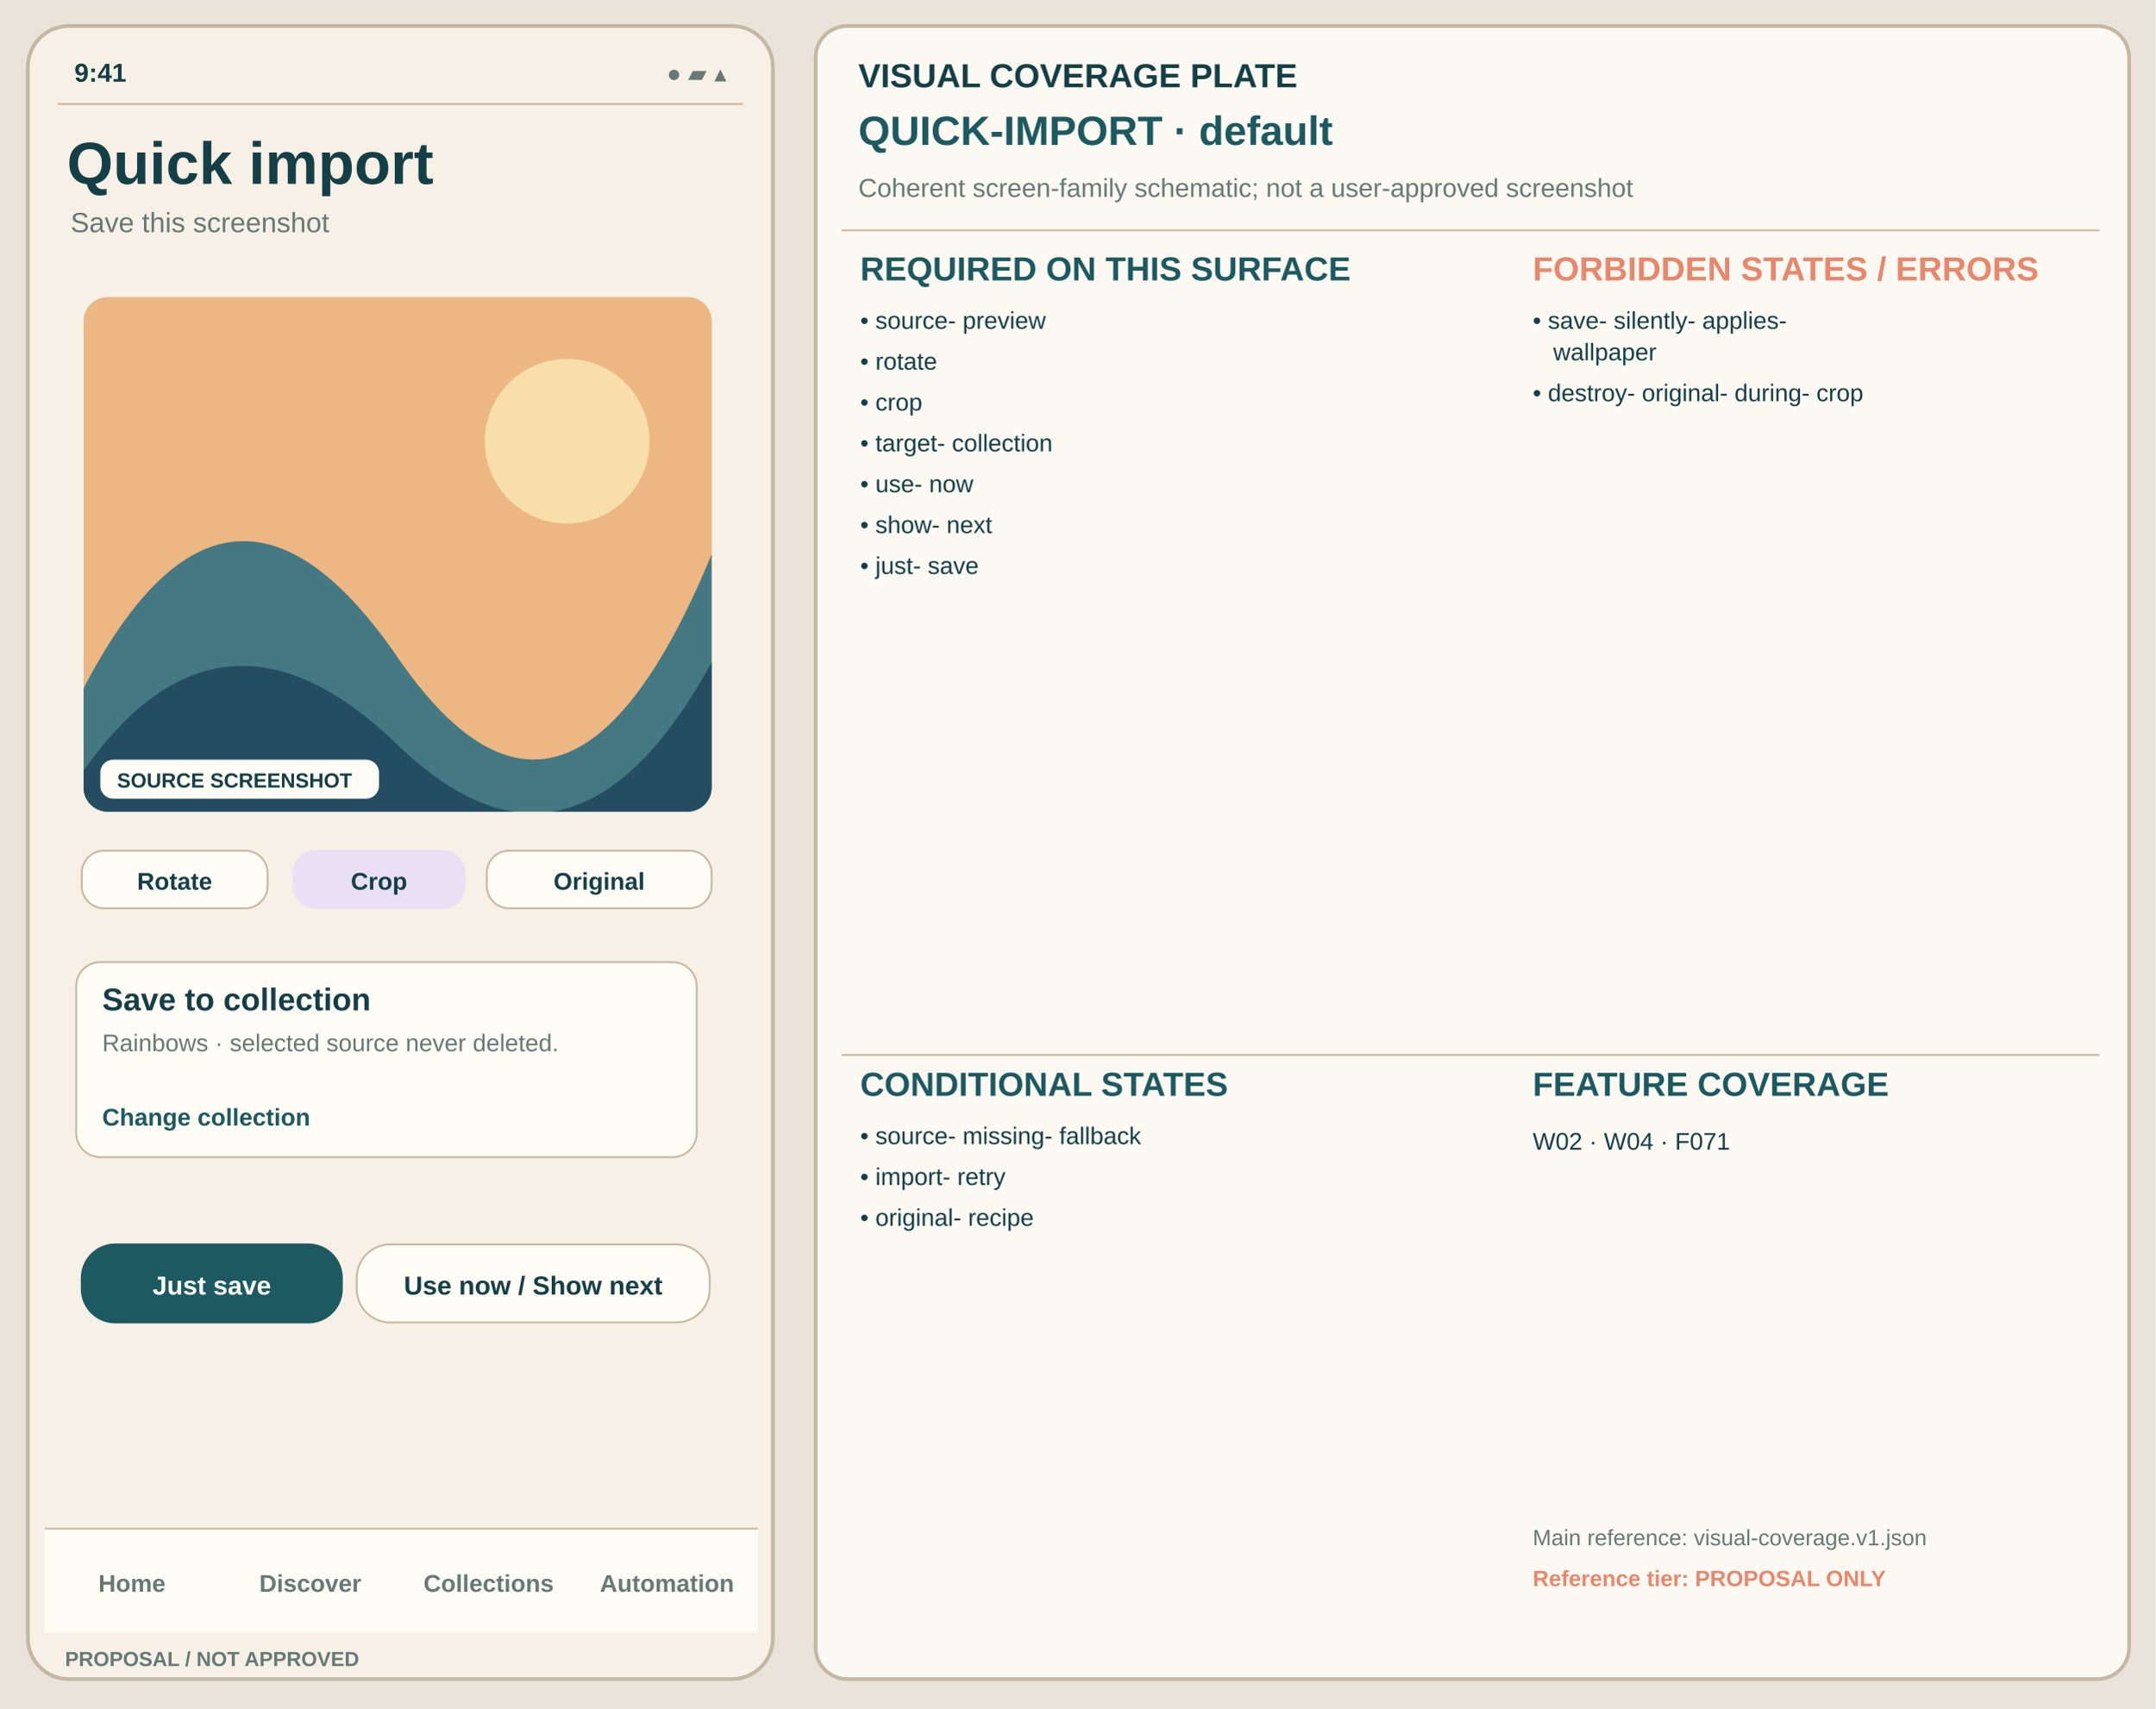
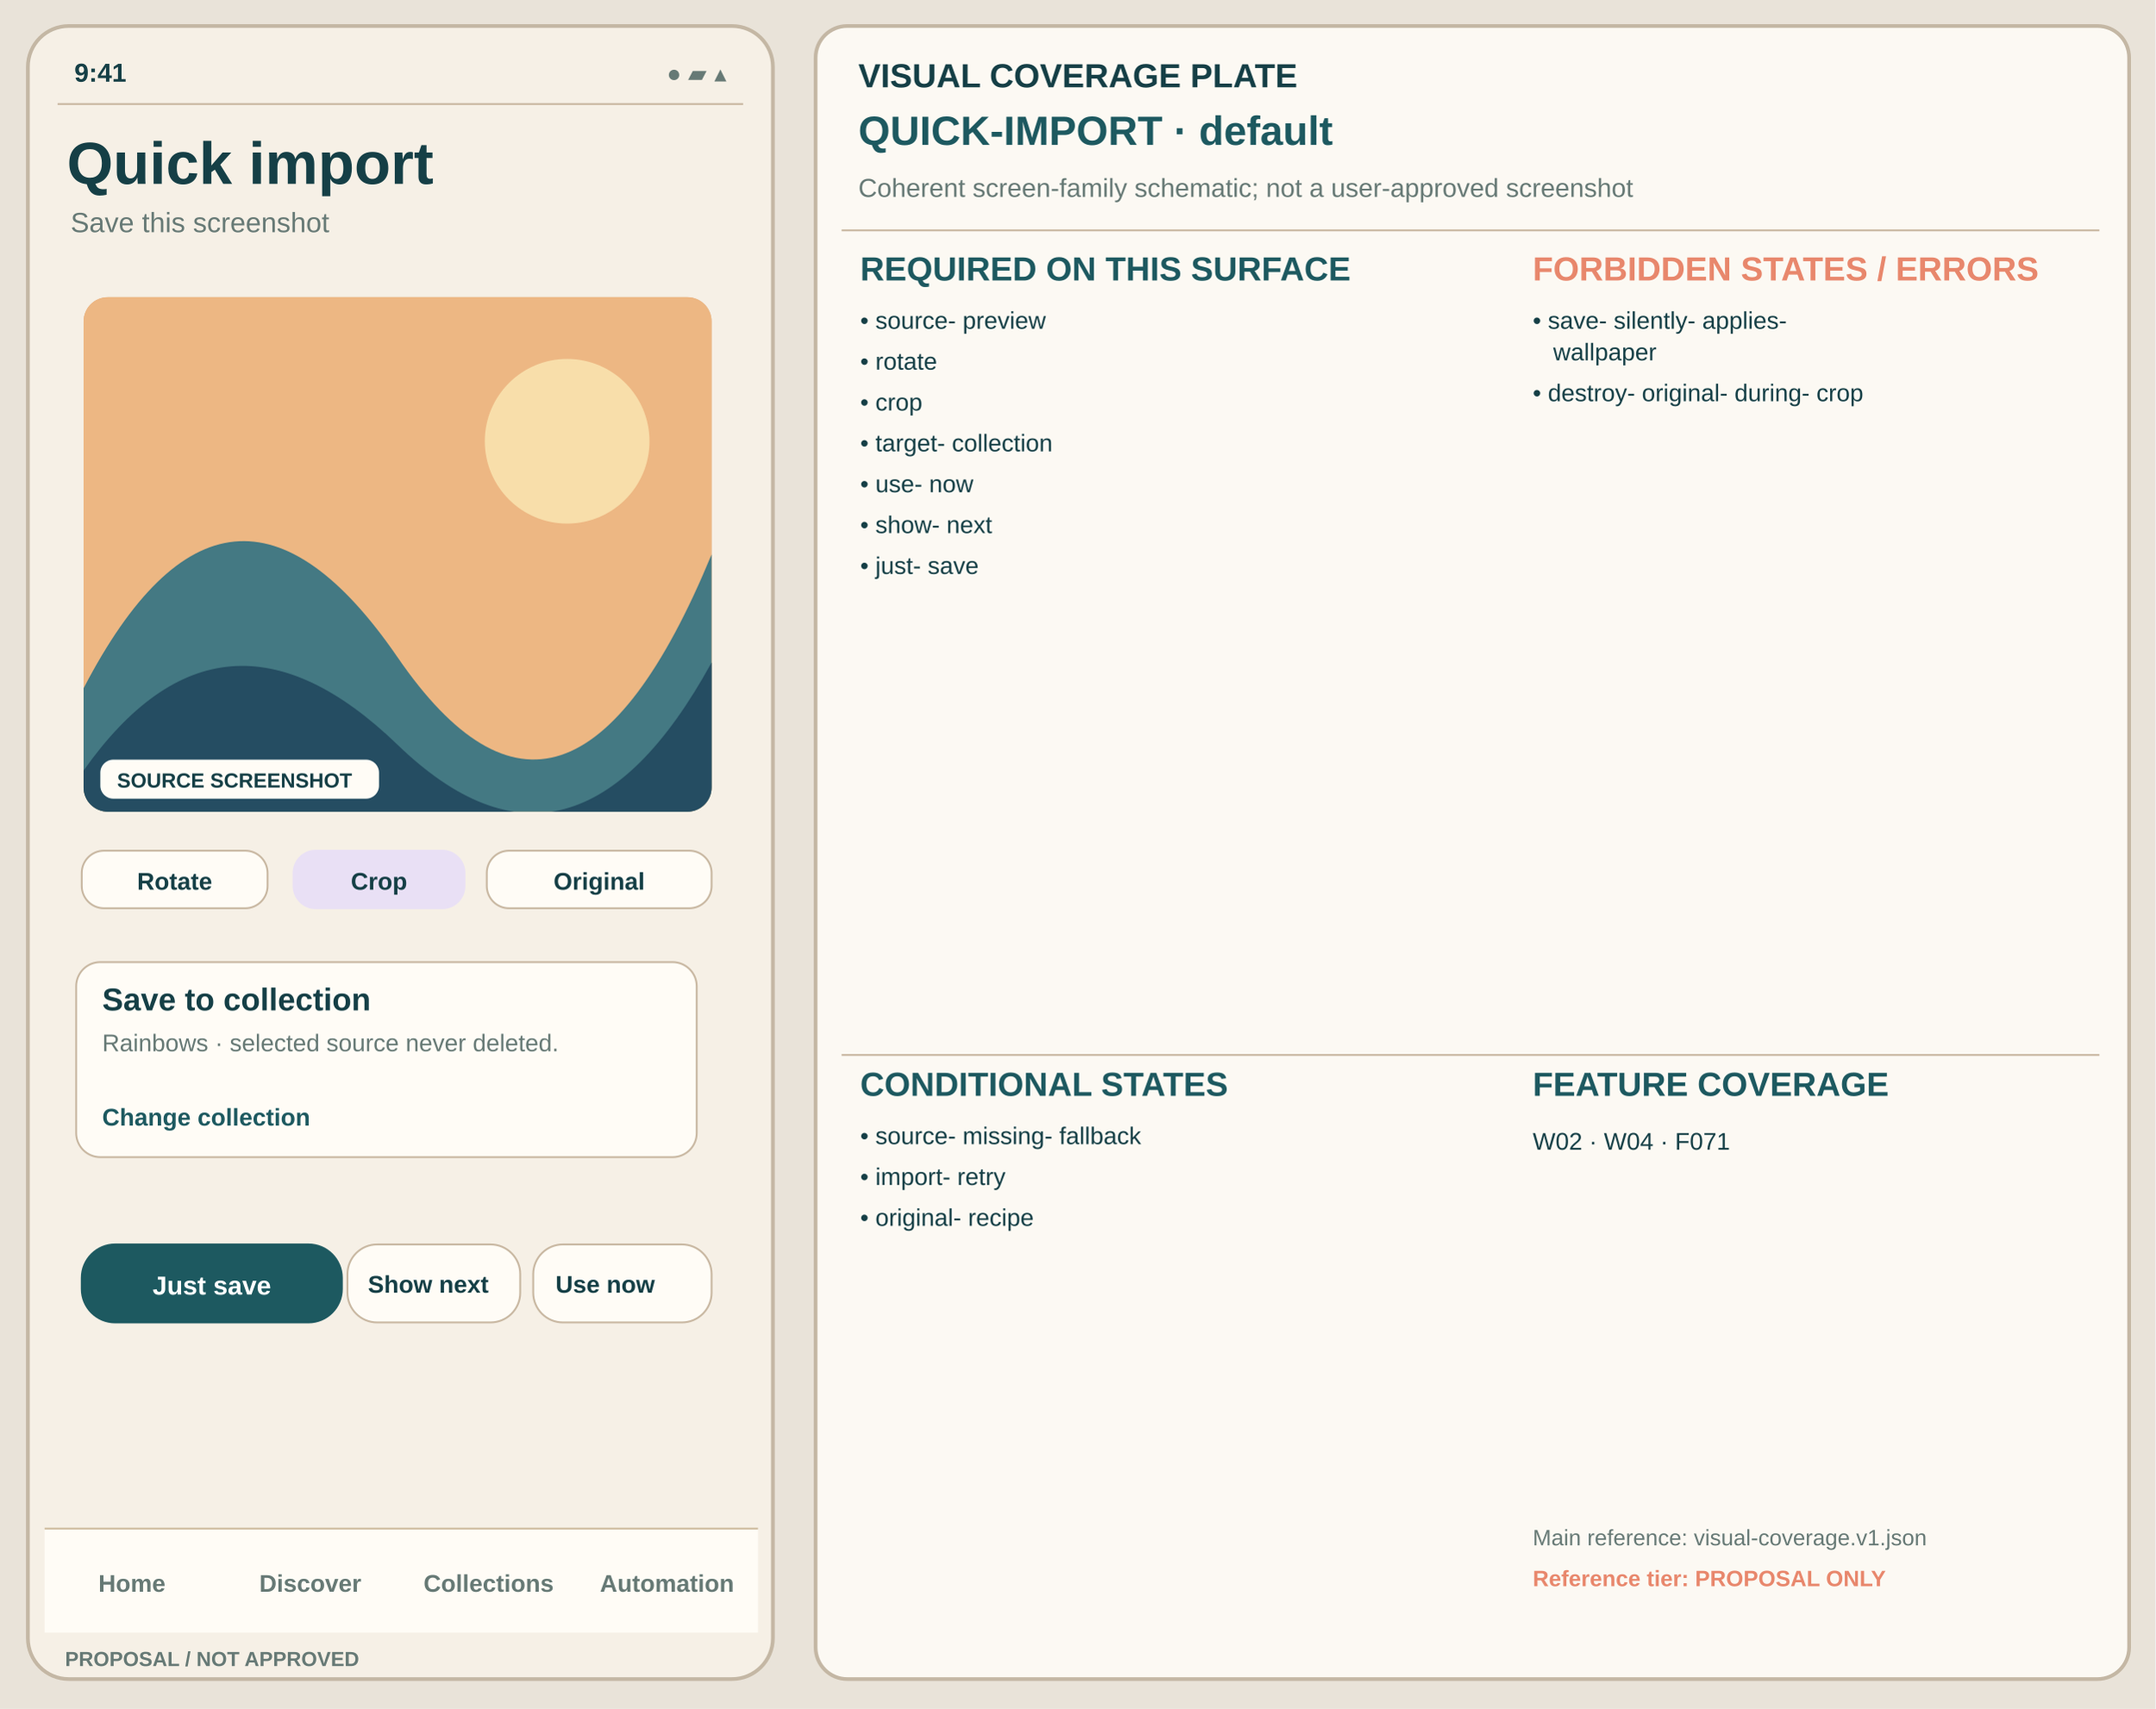
<svg xmlns="http://www.w3.org/2000/svg" width="1160" height="920" viewBox="0 0 1160 920" role="img" aria-label="Proposed Glimpse quick-import annotated layout, default state, not yet approved">
  <rect width="1160" height="920" fill="#E9E3D9" />
  <rect x="15" y="14" width="401" height="890" rx="22" fill="#F6F0E6" stroke="#C4B7A4" stroke-width="2" />
  <text x="40" y="44" fill="#153F46" font-family="Arial,Helvetica,sans-serif" font-size="14" font-weight="650" text-anchor="start">9:41</text>
  <text x="391" y="44" fill="#667975" font-family="Arial,Helvetica,sans-serif" font-size="13" font-weight="400" text-anchor="end">● ▰ ▴</text>
  <path d="M31 56 L400 56" stroke="#C8B7A1" stroke-width="1" fill="none" />
  <text x="36" y="99" fill="#153F46" font-family="Arial,Helvetica,sans-serif" font-size="32" font-weight="700" text-anchor="start">Quick import</text>
  <text x="38" y="125" fill="#667975" font-family="Arial,Helvetica,sans-serif" font-size="15" font-weight="400" text-anchor="start">Save this screenshot</text>
  <rect x="45" y="160" width="338" height="277" rx="13" fill="#DFB087" stroke="none" stroke-width="1" />
  <clipPath id="photo-45-160">
    <rect x="45" y="160" width="338" height="277" rx="13" />
  </clipPath>
  <g clip-path="url(#photo-45-160)">
    <rect x="45" y="160" width="338" height="277" fill="#EDB783" />
    <circle cx="305.26" cy="237.56" r="44.32" fill="#F8DEAA" />
    <path d="M45 370.52 Q122.74 220.94 214 353.9 T383 298.5 L383 437 H45Z" fill="#447983" />
    <path d="M45 414.84 Q119.36 309.58 214 400.99 T383 356.67 L383 437 H45Z" fill="#254D62" />
  </g>
  <rect x="54" y="409" width="150" height="21" rx="7" fill="#FFFCF6" stroke="none" stroke-width="1" />
  <text x="63" y="424" fill="#153F46" font-family="Arial,Helvetica,sans-serif" font-size="11" font-weight="600" text-anchor="start">SOURCE SCREENSHOT</text>
  <rect x="44" y="458" width="100" height="31" rx="12" fill="#FFFCF6" stroke="#C8B7A1" stroke-width="1" />
  <text x="94" y="479" fill="#153F46" font-family="Arial,Helvetica,sans-serif" font-size="13" font-weight="600" text-anchor="middle">Rotate</text>
  <rect x="158" y="458" width="92" height="31" rx="12" fill="#E9E0F5" stroke="#E9E0F5" stroke-width="1" />
  <text x="204" y="479" fill="#153F46" font-family="Arial,Helvetica,sans-serif" font-size="13" font-weight="600" text-anchor="middle">Crop</text>
  <rect x="262" y="458" width="121" height="31" rx="12" fill="#FFFCF6" stroke="#C8B7A1" stroke-width="1" />
  <text x="322.5" y="479" fill="#153F46" font-family="Arial,Helvetica,sans-serif" font-size="13" font-weight="600" text-anchor="middle">Original</text>
  <rect x="41" y="518" width="334" height="105" rx="13" fill="#FFFCF6" stroke="#C8B7A1" stroke-width="1" />
  <text x="55" y="544" fill="#153F46" font-family="Arial,Helvetica,sans-serif" font-size="17" font-weight="650" text-anchor="start">Save to collection</text>
  <text x="55" y="566" fill="#667975" font-family="Arial,Helvetica,sans-serif" font-size="13" font-weight="400" text-anchor="start">Rainbows · selected source never deleted.</text>
  <text x="55" y="606" fill="#1D5960" font-family="Arial,Helvetica,sans-serif" font-size="13" font-weight="650" text-anchor="start">Change collection</text>
  <rect x="44" y="670" width="140" height="42" rx="18" fill="#1D5960" stroke="#1D5960" stroke-width="1" />
  <text x="114" y="697" fill="#FFFFFF" font-family="Arial,Helvetica,sans-serif" font-size="14" font-weight="650" text-anchor="middle">Just save</text>
-   <rect x="192" y="670" width="190" height="42" rx="18" fill="#FFFCF6" stroke="#C8B7A1" stroke-width="1" />
-   <text x="287" y="697" fill="#153F46" font-family="Arial,Helvetica,sans-serif" font-size="14" font-weight="650" text-anchor="middle">Use now / Show next</text>
+   <rect x="187" y="670" width="93" height="42" rx="16" fill="#FFFCF6" stroke="#C8B7A1" />
+   <rect x="287" y="670" width="96" height="42" rx="16" fill="#FFFCF6" stroke="#C8B7A1" />
+   <text x="198" y="696" fill="#153F46" font-family="Arial,Helvetica,sans-serif" font-size="13" font-weight="650">Show next</text>
+   <text x="299" y="696" fill="#153F46" font-family="Arial,Helvetica,sans-serif" font-size="13" font-weight="650">Use now</text>
  <rect x="24" y="823" width="384" height="56" rx="0" fill="#FFFCF6" stroke="none" stroke-width="1" />
  <path d="M24 823 L408 823" stroke="#CEBC9F" stroke-width="1" fill="none" />
  <text x="71" y="857" fill="#667975" font-family="Arial,Helvetica,sans-serif" font-size="13" font-weight="600" text-anchor="middle">Home</text>
  <text x="167" y="857" fill="#667975" font-family="Arial,Helvetica,sans-serif" font-size="13" font-weight="600" text-anchor="middle">Discover</text>
  <text x="263" y="857" fill="#667975" font-family="Arial,Helvetica,sans-serif" font-size="13" font-weight="600" text-anchor="middle">Collections</text>
  <text x="359" y="857" fill="#667975" font-family="Arial,Helvetica,sans-serif" font-size="13" font-weight="600" text-anchor="middle">Automation</text>
  <text x="35" y="897" fill="#667975" font-family="Arial,Helvetica,sans-serif" font-size="11" font-weight="650" text-anchor="start">PROPOSAL / NOT APPROVED</text>
  <rect x="439" y="14" width="707" height="890" rx="17" fill="#FCF9F3" stroke="#C4B7A4" stroke-width="2" />
  <text x="462" y="47" fill="#153F46" font-family="Arial,Helvetica,sans-serif" font-size="18" font-weight="700" text-anchor="start">VISUAL COVERAGE PLATE</text>
  <text x="462" y="78" fill="#1D5960" font-family="Arial,Helvetica,sans-serif" font-size="22" font-weight="700" text-anchor="start">QUICK-IMPORT · default</text>
  <text x="462" y="106" fill="#667975" font-family="Arial,Helvetica,sans-serif" font-size="14" font-weight="400" text-anchor="start">Coherent screen-family schematic; not a user-approved screenshot</text>
  <path d="M453 124 L1130 124" stroke="#C8B7A1" stroke-width="1" fill="none" />
  <text x="463" y="151" fill="#1D5960" font-family="Arial,Helvetica,sans-serif" font-size="18" font-weight="700" text-anchor="start">REQUIRED ON THIS SURFACE</text>
  <text x="463" y="177" fill="#153F46" font-family="Arial,Helvetica,sans-serif" font-size="13" font-weight="400" text-anchor="start">• source- preview</text>
  <text x="463" y="199" fill="#153F46" font-family="Arial,Helvetica,sans-serif" font-size="13" font-weight="400" text-anchor="start">• rotate</text>
  <text x="463" y="221" fill="#153F46" font-family="Arial,Helvetica,sans-serif" font-size="13" font-weight="400" text-anchor="start">• crop</text>
  <text x="463" y="243" fill="#153F46" font-family="Arial,Helvetica,sans-serif" font-size="13" font-weight="400" text-anchor="start">• target- collection</text>
  <text x="463" y="265" fill="#153F46" font-family="Arial,Helvetica,sans-serif" font-size="13" font-weight="400" text-anchor="start">• use- now</text>
  <text x="463" y="287" fill="#153F46" font-family="Arial,Helvetica,sans-serif" font-size="13" font-weight="400" text-anchor="start">• show- next</text>
  <text x="463" y="309" fill="#153F46" font-family="Arial,Helvetica,sans-serif" font-size="13" font-weight="400" text-anchor="start">• just- save</text>
  <text x="825" y="151" fill="#E8876C" font-family="Arial,Helvetica,sans-serif" font-size="18" font-weight="700" text-anchor="start">FORBIDDEN STATES / ERRORS</text>
  <text x="825" y="177" fill="#153F46" font-family="Arial,Helvetica,sans-serif" font-size="13" font-weight="400" text-anchor="start">• save- silently- applies-</text>
  <text x="836" y="194" fill="#153F46" font-family="Arial,Helvetica,sans-serif" font-size="13" font-weight="400" text-anchor="start">wallpaper</text>
  <text x="825" y="216" fill="#153F46" font-family="Arial,Helvetica,sans-serif" font-size="13" font-weight="400" text-anchor="start">• destroy- original- during- crop</text>
  <path d="M453 568 L1130 568" stroke="#C8B7A1" stroke-width="1" fill="none" />
  <text x="463" y="590" fill="#1D5960" font-family="Arial,Helvetica,sans-serif" font-size="18" font-weight="700" text-anchor="start">CONDITIONAL STATES</text>
  <text x="463" y="616" fill="#153F46" font-family="Arial,Helvetica,sans-serif" font-size="13" font-weight="400" text-anchor="start">• source- missing- fallback</text>
  <text x="463" y="638" fill="#153F46" font-family="Arial,Helvetica,sans-serif" font-size="13" font-weight="400" text-anchor="start">• import- retry</text>
  <text x="463" y="660" fill="#153F46" font-family="Arial,Helvetica,sans-serif" font-size="13" font-weight="400" text-anchor="start">• original- recipe</text>
  <text x="825" y="590" fill="#1D5960" font-family="Arial,Helvetica,sans-serif" font-size="18" font-weight="700" text-anchor="start">FEATURE COVERAGE</text>
  <text x="825" y="619" fill="#153F46" font-family="Arial,Helvetica,sans-serif" font-size="13" font-weight="400" text-anchor="start">W02 · W04 · F071</text>
  <text x="825" y="832" fill="#667975" font-family="Arial,Helvetica,sans-serif" font-size="12" font-weight="400" text-anchor="start">Main reference: visual-coverage.v1.json</text>
  <text x="825" y="854" fill="#E8876C" font-family="Arial,Helvetica,sans-serif" font-size="12" font-weight="700" text-anchor="start">Reference tier: PROPOSAL ONLY</text>
</svg>
